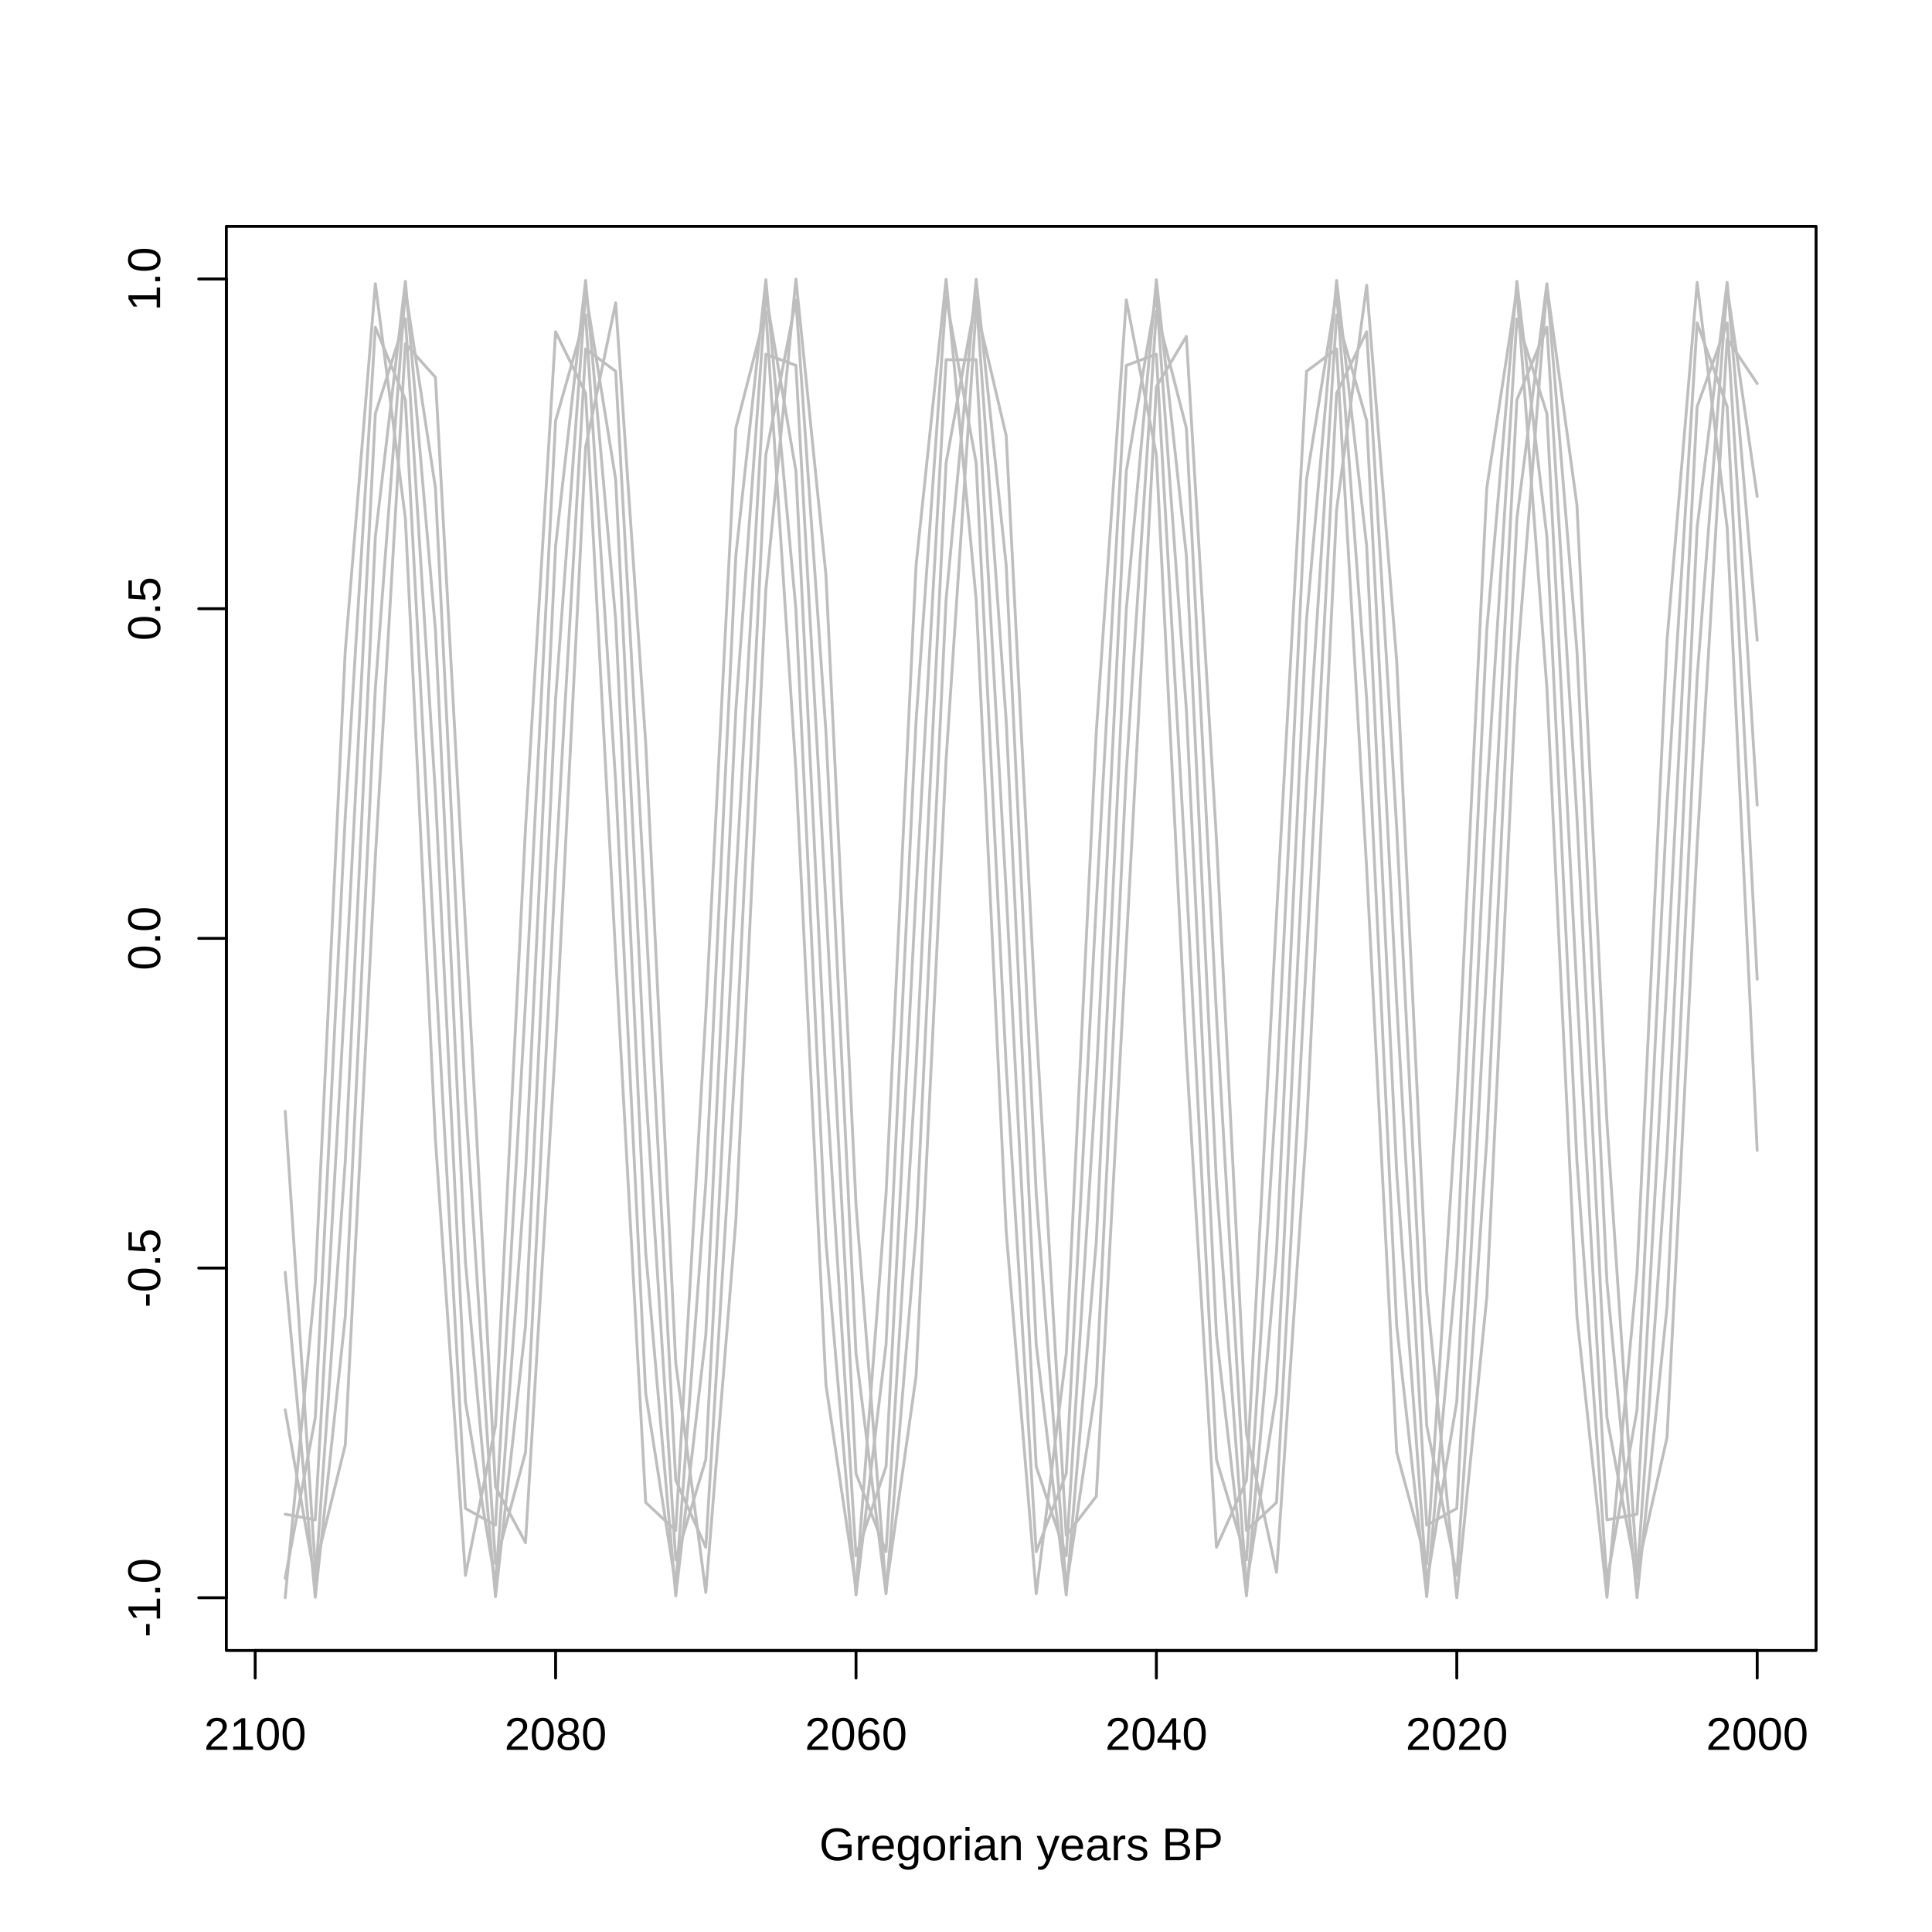
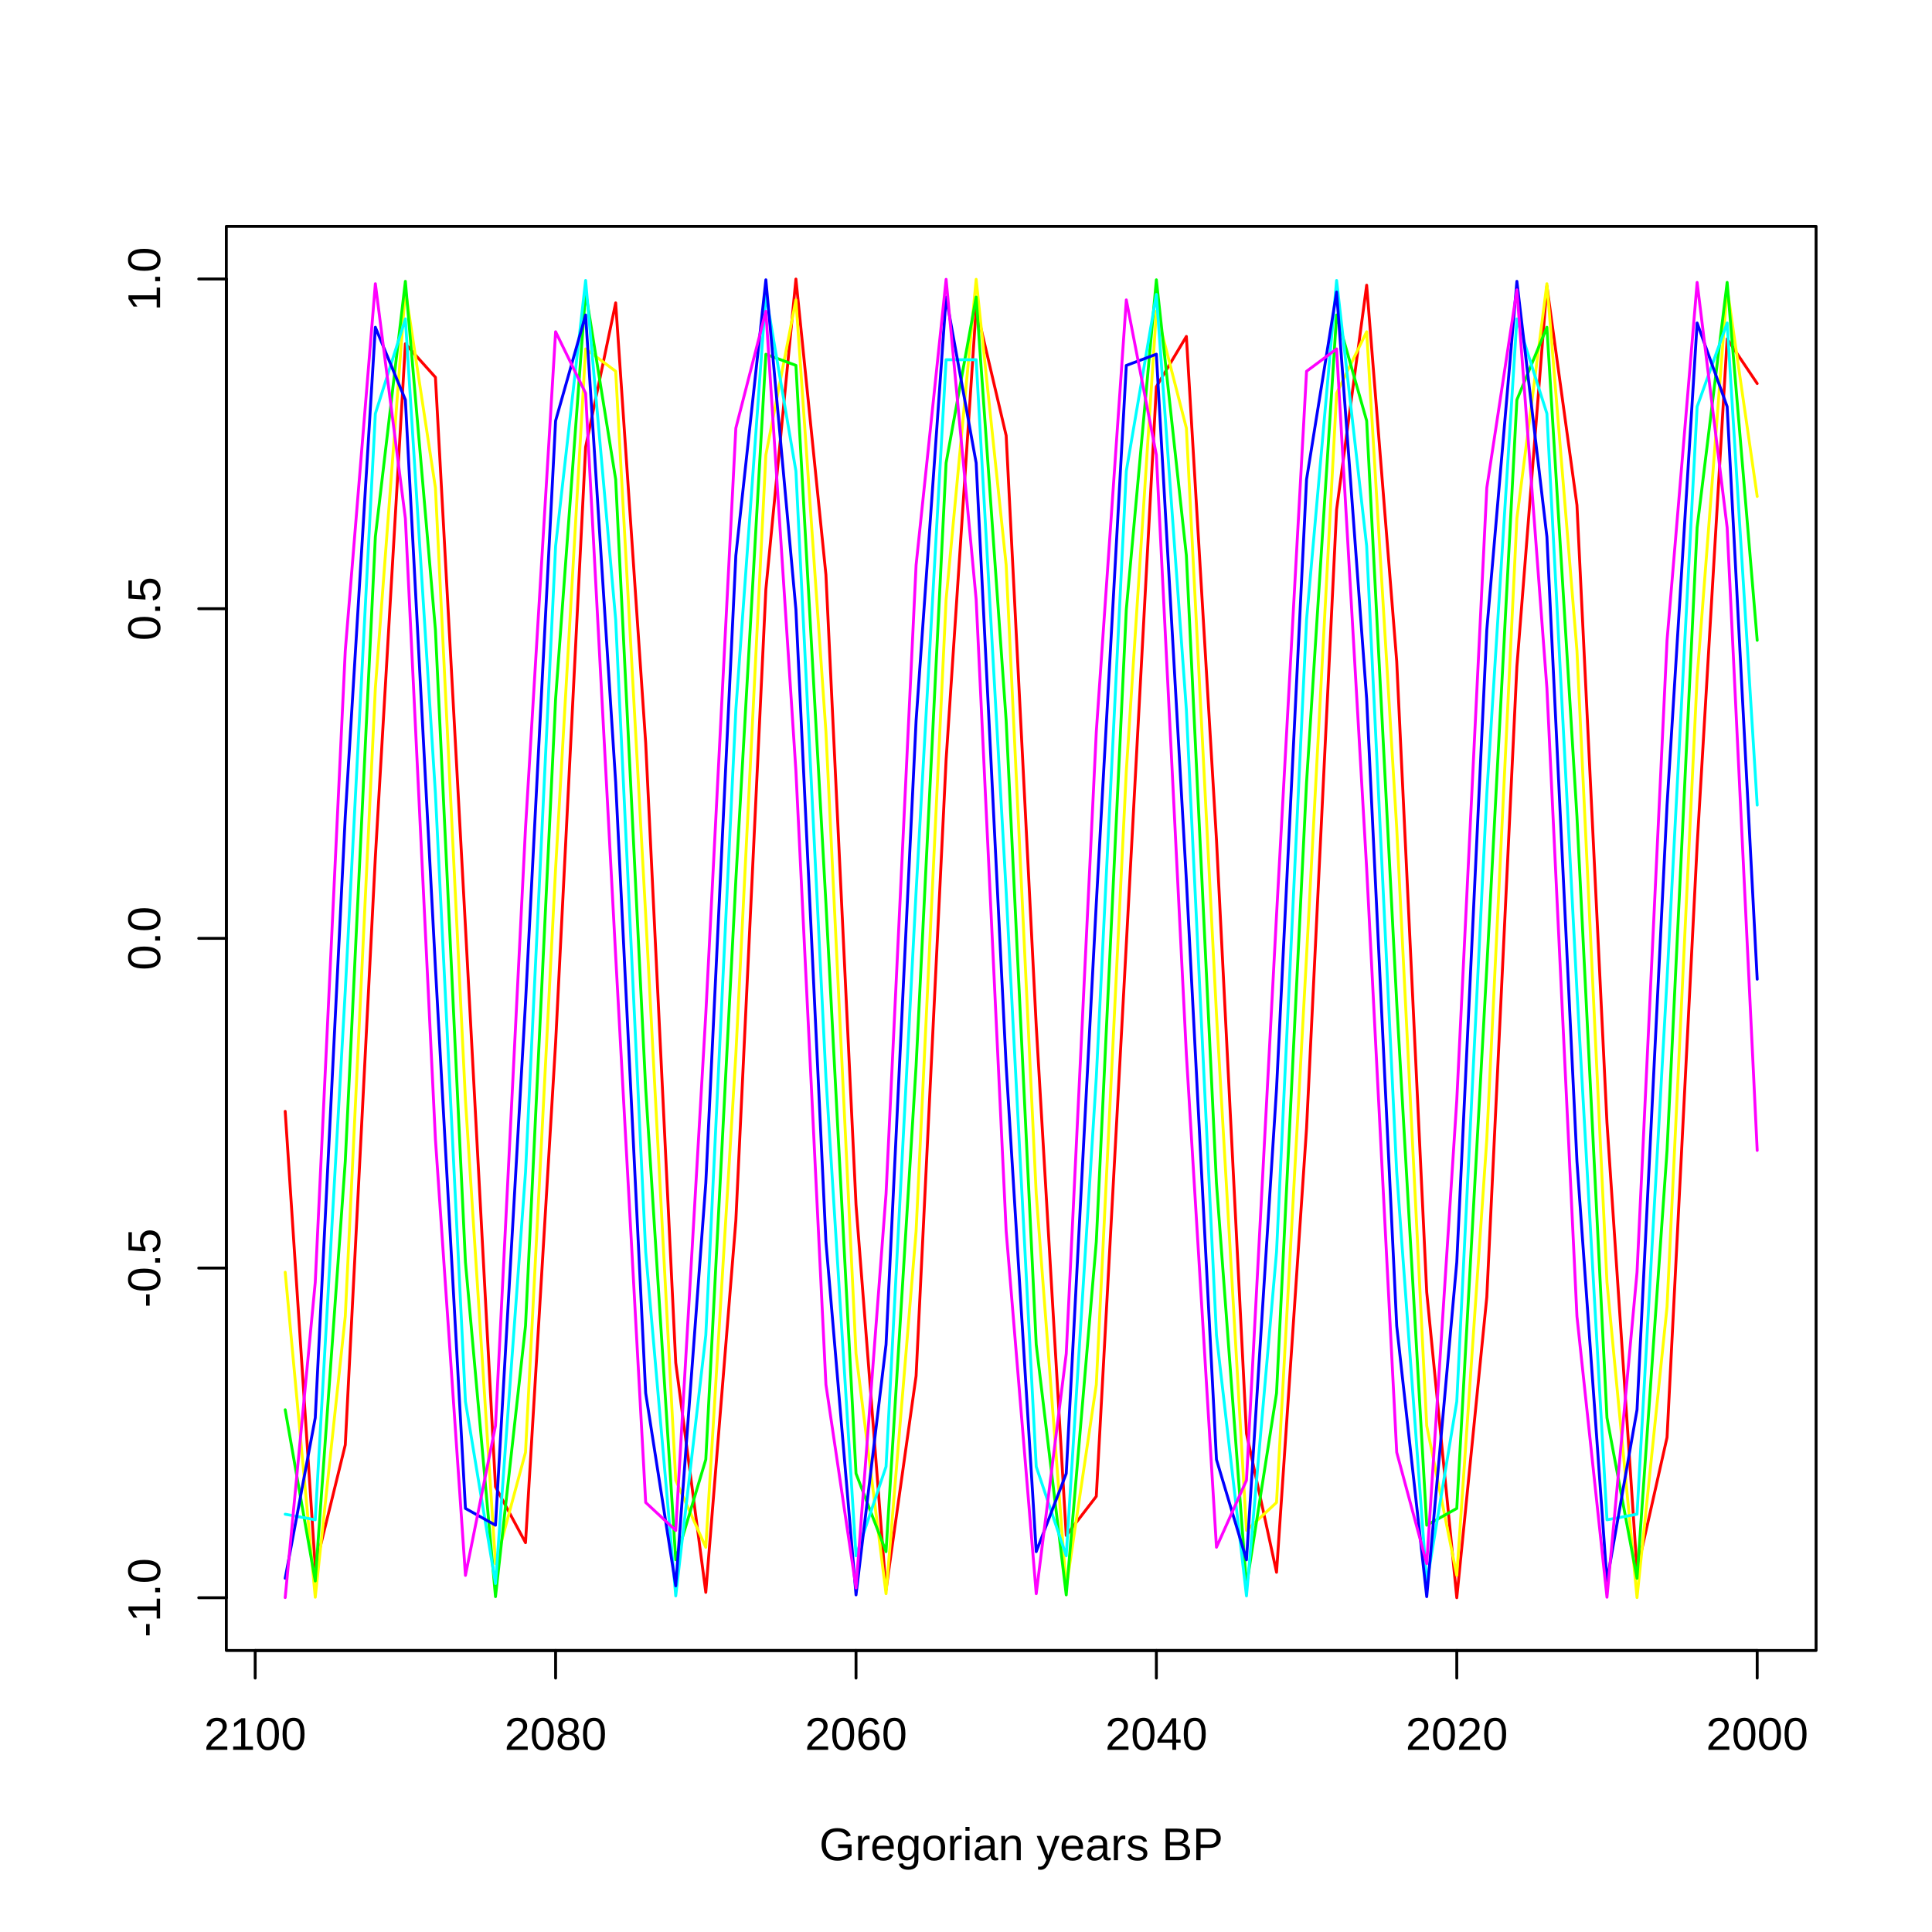
<svg xmlns="http://www.w3.org/2000/svg" class="svglite" width="504.00pt" height="504.00pt" viewBox="0 0 504.00 504.00">
  <defs>
    <style type="text/css">
    .svglite line, .svglite polyline, .svglite polygon, .svglite path, .svglite rect, .svglite circle {
      fill: none;
      stroke: #000000;
      stroke-linecap: round;
      stroke-linejoin: round;
      stroke-miterlimit: 10.00;
    }
    .svglite text {
      white-space: pre;
    }
  </style>
  </defs>
  <rect width="100%" height="100%" style="stroke: none; fill: #FFFFFF;" />
  <defs>
    <clipPath id="cpMC4wMHw1MDQuMDB8MC4wMHw1MDQuMDA=">
      <rect x="0.00" y="0.00" width="504.00" height="504.00" />
    </clipPath>
  </defs>
  <g clip-path="url(#cpMC4wMHw1MDQuMDB8MC4wMHw1MDQuMDA=)">
</g>
  <defs>
    <clipPath id="cpNTkuMDR8NDczLjc2fDU5LjA0fDQzMC41Ng==">
      <rect x="59.04" y="59.04" width="414.72" height="371.52" />
    </clipPath>
  </defs>
  <g clip-path="url(#cpNTkuMDR8NDczLjc2fDU5LjA0fDQzMC41Ng==)">
-     <polyline points="74.40,289.92 82.24,408.85 90.07,376.94 97.92,223.54 105.75,89.68 113.59,98.43 121.42,241.75 129.26,387.87 137.09,402.44 144.94,272.08 152.77,116.63 160.61,79.01 168.44,193.82 176.28,355.49 184.12,415.39 191.96,318.44 199.79,153.79 207.63,72.80 215.46,149.94 223.31,314.29 231.14,414.74 238.98,358.94 246.81,198.20 254.65,80.29 262.48,113.63 270.32,267.56 278.15,400.56 285.99,390.35 293.82,246.32 301.66,100.88 309.49,87.76 317.34,219.01 325.17,373.97 333.01,410.16 340.84,294.32 348.68,132.94 356.52,74.40 364.36,172.52 372.19,337.09 380.03,416.80 387.86,338.37 395.71,173.91 403.54,74.62 411.38,131.79 419.21,292.86 427.05,409.74 434.88,374.97 442.73,220.52 450.56,88.39 458.40,100.05 " style="stroke-width: 0.75; stroke: #BEBEBE;" />
-     <polyline points="74.40,331.89 82.24,416.67 90.07,343.42 97.92,179.50 105.75,75.61 113.59,127.27 121.42,286.98 129.26,407.91 137.09,378.87 144.94,226.56 152.77,91.02 160.61,96.85 168.44,238.70 176.28,386.15 184.12,403.64 191.96,275.08 199.79,118.68 207.63,78.23 215.46,190.92 223.31,353.14 231.14,415.75 238.98,321.18 246.81,156.38 254.65,72.87 262.48,147.42 270.32,311.49 278.15,414.25 285.99,361.20 293.82,201.13 301.66,81.20 309.49,111.68 317.34,264.54 325.17,399.24 333.01,391.95 340.84,249.36 348.68,102.57 356.52,86.54 364.36,216.01 372.19,371.94 380.03,410.97 387.86,297.22 395.71,135.27 403.54,74.01 411.38,169.77 419.21,334.50 427.05,416.76 434.88,340.91 442.73,176.69 450.56,75.09 458.40,129.51 " style="stroke-width: 0.75; stroke: #BEBEBE;" />
-     <polyline points="74.40,367.76 82.24,412.44 90.07,302.99 97.92,140.03 105.75,73.39 113.59,164.34 121.42,329.25 129.26,416.52 137.09,345.90 144.94,182.32 152.77,76.18 160.61,125.06 168.44,284.02 176.28,406.91 184.12,380.75 191.96,229.59 199.79,92.41 207.63,95.32 215.46,235.66 223.31,384.40 231.14,404.78 238.98,278.07 246.81,120.77 254.65,77.49 262.48,188.03 270.32,350.76 278.15,416.06 285.99,323.90 293.82,159.01 301.66,72.99 309.49,144.92 317.34,308.68 325.17,413.70 333.01,363.43 340.84,204.09 348.68,82.17 356.52,109.77 364.36,261.51 372.19,397.88 380.03,393.50 387.86,252.40 395.71,104.31 403.54,85.37 411.38,213.01 419.21,369.87 427.05,411.73 434.88,300.12 442.73,137.63 450.56,73.67 458.40,167.04 " style="stroke-width: 0.75; stroke: #BEBEBE;" />
-     <polyline points="74.40,395.01 82.24,396.47 90.07,258.48 97.92,107.91 105.75,83.19 113.59,207.05 121.42,365.61 129.26,413.10 137.09,305.85 144.94,142.46 152.77,73.16 160.61,161.66 168.44,326.59 176.28,416.32 184.12,348.35 191.96,185.17 199.79,76.81 207.63,122.89 215.46,281.05 223.31,405.87 231.14,382.60 238.98,232.63 246.81,93.84 254.65,93.84 262.48,232.62 270.32,382.60 278.15,405.87 285.99,281.05 293.82,122.90 301.66,76.81 309.49,185.17 317.34,348.34 325.17,416.32 333.01,326.59 340.84,161.66 348.68,73.16 356.52,142.46 364.36,305.84 372.19,413.09 380.03,365.61 387.86,207.05 395.71,83.19 403.54,107.90 411.38,258.48 419.21,396.47 427.05,395.01 434.88,255.44 442.73,106.09 450.56,84.25 458.40,210.02 " style="stroke-width: 0.75; stroke: #BEBEBE;" />
-     <polyline points="74.40,411.73 82.24,369.87 90.07,213.01 97.92,85.37 105.75,104.30 113.59,252.40 121.42,393.50 129.26,397.88 137.09,261.51 144.94,109.77 152.77,82.17 160.61,204.08 168.44,363.42 176.28,413.70 184.12,308.68 191.96,144.93 199.79,72.99 207.63,159.01 215.46,323.90 223.31,416.06 231.14,350.76 238.98,188.04 246.81,77.49 254.65,120.77 262.48,278.07 270.32,404.78 278.15,384.40 285.99,235.67 293.82,95.33 301.66,92.40 309.49,229.59 317.34,380.75 325.17,406.92 333.01,284.03 340.84,125.07 348.68,76.18 356.52,182.32 364.36,345.89 372.19,416.52 380.03,329.26 387.86,164.34 395.71,73.39 403.54,140.03 411.38,302.98 419.21,412.44 427.05,367.76 434.88,210.03 442.73,84.26 450.56,106.08 458.40,255.44 " style="stroke-width: 0.75; stroke: #BEBEBE;" />
-     <polyline points="74.40,416.76 82.24,334.51 90.07,169.77 97.92,74.01 105.75,135.26 113.59,297.22 121.42,410.97 129.26,371.94 137.09,216.01 144.94,86.54 152.77,102.57 160.61,249.36 168.44,391.95 176.28,399.25 184.12,264.54 191.96,111.68 199.79,81.20 207.63,201.13 215.46,361.20 223.31,414.25 231.14,311.50 238.98,147.42 246.81,72.87 254.65,156.38 262.48,321.18 270.32,415.75 278.15,353.14 285.99,190.92 293.82,78.23 301.66,118.67 309.49,275.07 317.34,403.63 325.17,386.16 333.01,238.71 340.84,96.86 348.68,91.02 356.52,226.56 364.36,378.86 372.19,407.91 380.03,286.98 387.86,127.27 395.71,75.61 403.54,179.49 411.38,343.42 419.21,416.67 427.05,331.90 434.88,167.05 442.73,73.68 450.56,137.63 458.40,300.11 " style="stroke-width: 0.75; stroke: #BEBEBE;" />
+     <polyline points="74.40,289.92 82.24,408.85 90.07,376.94 97.92,223.54 105.75,89.68 113.59,98.43 121.42,241.75 129.26,387.87 137.09,402.44 144.94,272.08 152.77,116.63 160.61,79.01 168.44,193.82 176.28,355.49 184.12,415.39 191.96,318.44 199.79,153.79 207.63,72.80 215.46,149.94 223.31,314.29 231.14,414.74 238.98,358.94 246.81,198.20 254.65,80.29 262.48,113.63 270.32,267.56 278.15,400.56 285.99,390.35 293.82,246.32 301.66,100.88 309.49,87.76 317.34,219.01 325.17,373.97 333.01,410.16 340.84,294.32 348.68,132.94 356.52,74.40 364.36,172.52 372.19,337.09 380.03,416.80 387.86,338.37 395.71,173.91 403.54,74.62 411.38,131.79 419.21,292.86 427.05,409.74 434.88,374.97 442.73,220.52 450.56,88.39 458.40,100.05 " style="stroke-width: 0.75; stroke: #FF0000;" />
+     <polyline points="74.40,331.89 82.24,416.67 90.07,343.42 97.92,179.50 105.75,75.61 113.59,127.27 121.42,286.98 129.26,407.91 137.09,378.87 144.94,226.56 152.77,91.02 160.61,96.85 168.44,238.70 176.28,386.15 184.12,403.64 191.96,275.08 199.79,118.68 207.63,78.23 215.46,190.92 223.31,353.14 231.14,415.75 238.98,321.18 246.81,156.38 254.65,72.87 262.48,147.42 270.32,311.49 278.15,414.25 285.99,361.20 293.82,201.13 301.66,81.20 309.49,111.68 317.34,264.54 325.17,399.24 333.01,391.95 340.84,249.36 348.68,102.57 356.52,86.54 364.36,216.01 372.19,371.94 380.03,410.97 387.86,297.22 395.71,135.27 403.54,74.01 411.38,169.77 419.21,334.50 427.05,416.76 434.88,340.91 442.73,176.69 450.56,75.09 458.40,129.51 " style="stroke-width: 0.75; stroke: #FFFF00;" />
+     <polyline points="74.40,367.76 82.24,412.44 90.07,302.99 97.92,140.03 105.75,73.39 113.59,164.34 121.42,329.25 129.26,416.52 137.09,345.90 144.94,182.32 152.77,76.18 160.61,125.06 168.44,284.02 176.28,406.91 184.12,380.75 191.96,229.59 199.79,92.41 207.63,95.32 215.46,235.66 223.31,384.40 231.14,404.78 238.98,278.07 246.81,120.77 254.65,77.49 262.48,188.03 270.32,350.76 278.15,416.06 285.99,323.90 293.82,159.01 301.66,72.99 309.49,144.92 317.34,308.68 325.17,413.70 333.01,363.43 340.84,204.09 348.68,82.17 356.52,109.77 364.36,261.51 372.19,397.88 380.03,393.50 387.86,252.40 395.71,104.31 403.54,85.37 411.38,213.01 419.21,369.87 427.05,411.73 434.88,300.12 442.73,137.63 450.56,73.67 458.40,167.04 " style="stroke-width: 0.75; stroke: #00FF00;" />
+     <polyline points="74.40,395.01 82.24,396.47 90.07,258.48 97.92,107.91 105.75,83.19 113.59,207.05 121.42,365.61 129.26,413.10 137.09,305.85 144.94,142.46 152.77,73.16 160.61,161.66 168.44,326.59 176.28,416.32 184.12,348.35 191.96,185.17 199.79,76.81 207.63,122.89 215.46,281.05 223.31,405.87 231.14,382.60 238.98,232.63 246.81,93.84 254.65,93.84 262.48,232.62 270.32,382.60 278.15,405.87 285.99,281.05 293.82,122.90 301.66,76.81 309.49,185.17 317.34,348.34 325.17,416.32 333.01,326.59 340.84,161.66 348.68,73.16 356.52,142.46 364.36,305.84 372.19,413.09 380.03,365.61 387.86,207.05 395.71,83.19 403.54,107.90 411.38,258.48 419.21,396.47 427.05,395.01 434.88,255.44 442.73,106.09 450.56,84.25 458.40,210.02 " style="stroke-width: 0.75; stroke: #00FFFF;" />
+     <polyline points="74.40,411.73 82.24,369.87 90.07,213.01 97.92,85.37 105.75,104.30 113.59,252.40 121.42,393.50 129.26,397.88 137.09,261.51 144.94,109.77 152.77,82.17 160.61,204.08 168.44,363.42 176.28,413.70 184.12,308.68 191.96,144.93 199.79,72.99 207.63,159.01 215.46,323.90 223.31,416.06 231.14,350.76 238.98,188.04 246.81,77.49 254.65,120.77 262.48,278.07 270.32,404.78 278.15,384.40 285.99,235.67 293.82,95.33 301.66,92.40 309.49,229.59 317.34,380.75 325.17,406.92 333.01,284.03 340.84,125.07 348.68,76.18 356.52,182.32 364.36,345.89 372.19,416.52 380.03,329.26 387.86,164.34 395.71,73.39 403.54,140.03 411.38,302.98 419.21,412.44 427.05,367.76 434.88,210.03 442.73,84.26 450.56,106.08 458.40,255.44 " style="stroke-width: 0.75; stroke: #0000FF;" />
+     <polyline points="74.40,416.76 82.24,334.51 90.07,169.77 97.92,74.01 105.75,135.26 113.59,297.22 121.42,410.97 129.26,371.94 137.09,216.01 144.94,86.54 152.77,102.57 160.61,249.36 168.44,391.95 176.28,399.25 184.12,264.54 191.96,111.68 199.79,81.20 207.63,201.13 215.46,361.20 223.31,414.25 231.14,311.50 238.98,147.42 246.81,72.87 254.65,156.38 262.48,321.18 270.32,415.75 278.15,353.14 285.99,190.92 293.82,78.23 301.66,118.67 309.49,275.07 317.34,403.63 325.17,386.16 333.01,238.71 340.84,96.86 348.68,91.02 356.52,226.56 364.36,378.86 372.19,407.91 380.03,286.98 387.86,127.27 395.71,75.61 403.54,179.49 411.38,343.42 419.21,416.67 427.05,331.90 434.88,167.05 442.73,73.68 450.56,137.63 458.40,300.11 " style="stroke-width: 0.75; stroke: #FF00FF;" />
  </g>
  <g clip-path="url(#cpMC4wMHw1MDQuMDB8MC4wMHw1MDQuMDA=)">
    <line x1="66.57" y1="430.56" x2="458.40" y2="430.56" style="stroke-width: 0.75;" />
    <line x1="66.57" y1="430.56" x2="66.57" y2="437.76" style="stroke-width: 0.75;" />
    <line x1="144.94" y1="430.56" x2="144.94" y2="437.76" style="stroke-width: 0.75;" />
    <line x1="223.31" y1="430.56" x2="223.31" y2="437.76" style="stroke-width: 0.75;" />
    <line x1="301.66" y1="430.56" x2="301.66" y2="437.76" style="stroke-width: 0.75;" />
    <line x1="380.03" y1="430.56" x2="380.03" y2="437.76" style="stroke-width: 0.75;" />
    <line x1="458.40" y1="430.56" x2="458.40" y2="437.76" style="stroke-width: 0.75;" />
    <text x="66.57" y="456.48" text-anchor="middle" style="font-size: 12.00px; font-family: &quot;Arial&quot;;" textLength="30.56px" lengthAdjust="spacingAndGlyphs">2100</text>
    <text x="144.94" y="456.48" text-anchor="middle" style="font-size: 12.00px; font-family: &quot;Arial&quot;;" textLength="30.56px" lengthAdjust="spacingAndGlyphs">2080</text>
    <text x="223.31" y="456.48" text-anchor="middle" style="font-size: 12.00px; font-family: &quot;Arial&quot;;" textLength="30.56px" lengthAdjust="spacingAndGlyphs">2060</text>
    <text x="301.66" y="456.48" text-anchor="middle" style="font-size: 12.00px; font-family: &quot;Arial&quot;;" textLength="30.56px" lengthAdjust="spacingAndGlyphs">2040</text>
    <text x="380.03" y="456.48" text-anchor="middle" style="font-size: 12.00px; font-family: &quot;Arial&quot;;" textLength="30.56px" lengthAdjust="spacingAndGlyphs">2020</text>
    <text x="458.40" y="456.48" text-anchor="middle" style="font-size: 12.00px; font-family: &quot;Arial&quot;;" textLength="30.56px" lengthAdjust="spacingAndGlyphs">2000</text>
    <line x1="59.04" y1="416.80" x2="59.04" y2="72.78" style="stroke-width: 0.75;" />
    <line x1="59.04" y1="416.80" x2="51.84" y2="416.80" style="stroke-width: 0.75;" />
    <line x1="59.04" y1="330.80" x2="51.84" y2="330.80" style="stroke-width: 0.75;" />
    <line x1="59.04" y1="244.79" x2="51.84" y2="244.79" style="stroke-width: 0.75;" />
    <line x1="59.04" y1="158.79" x2="51.84" y2="158.79" style="stroke-width: 0.75;" />
    <line x1="59.04" y1="72.78" x2="51.84" y2="72.78" style="stroke-width: 0.75;" />
    <text transform="translate(41.76,416.80) rotate(-90)" text-anchor="middle" style="font-size: 12.00px; font-family: &quot;Arial&quot;;" textLength="23.43px" lengthAdjust="spacingAndGlyphs">-1.0</text>
    <text transform="translate(41.76,330.80) rotate(-90)" text-anchor="middle" style="font-size: 12.00px; font-family: &quot;Arial&quot;;" textLength="23.43px" lengthAdjust="spacingAndGlyphs">-0.5</text>
    <text transform="translate(41.76,244.79) rotate(-90)" text-anchor="middle" style="font-size: 12.00px; font-family: &quot;Arial&quot;;" textLength="19.09px" lengthAdjust="spacingAndGlyphs">0.0</text>
    <text transform="translate(41.76,158.79) rotate(-90)" text-anchor="middle" style="font-size: 12.00px; font-family: &quot;Arial&quot;;" textLength="19.09px" lengthAdjust="spacingAndGlyphs">0.5</text>
    <text transform="translate(41.76,72.78) rotate(-90)" text-anchor="middle" style="font-size: 12.00px; font-family: &quot;Arial&quot;;" textLength="19.09px" lengthAdjust="spacingAndGlyphs">1.0</text>
    <polygon points="59.04,430.56 473.76,430.56 473.76,59.04 59.04,59.04 " style="stroke-width: 0.75;" />
    <text x="266.40" y="485.28" text-anchor="middle" style="font-size: 12.00px; font-family: &quot;Arial&quot;;" textLength="115.70px" lengthAdjust="spacingAndGlyphs">Gregorian years BP</text>
  </g>
</svg>
